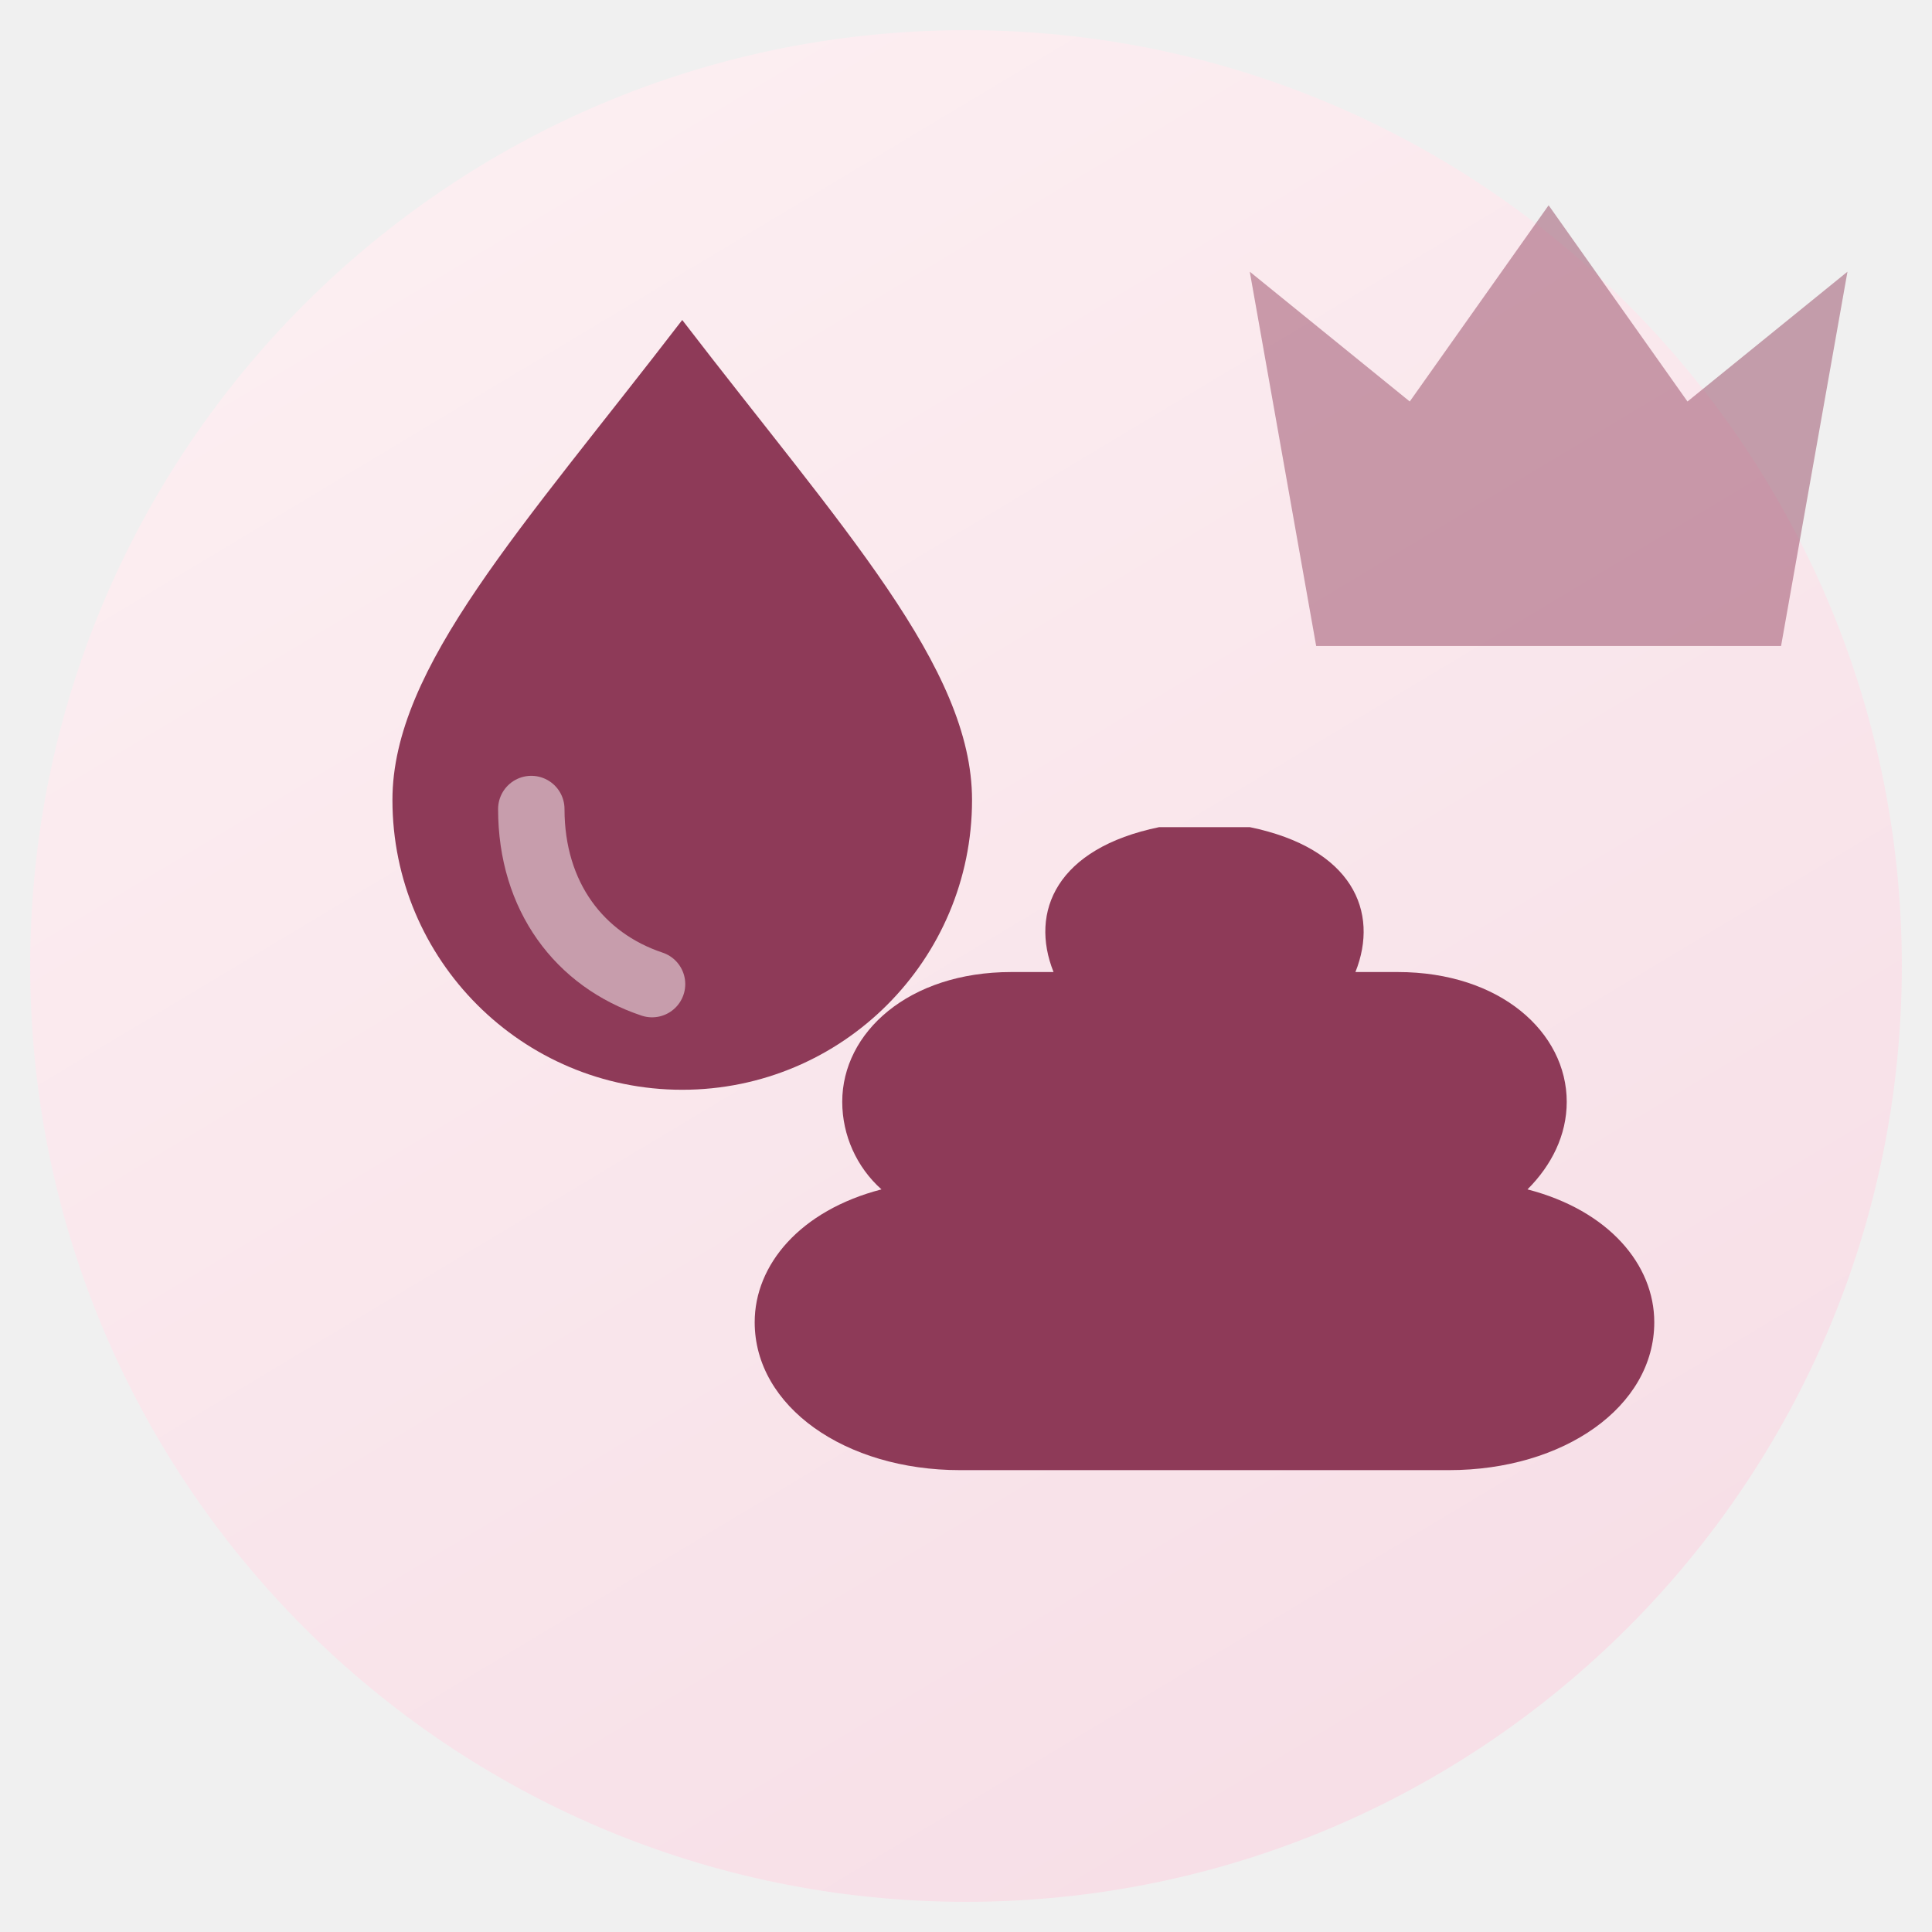
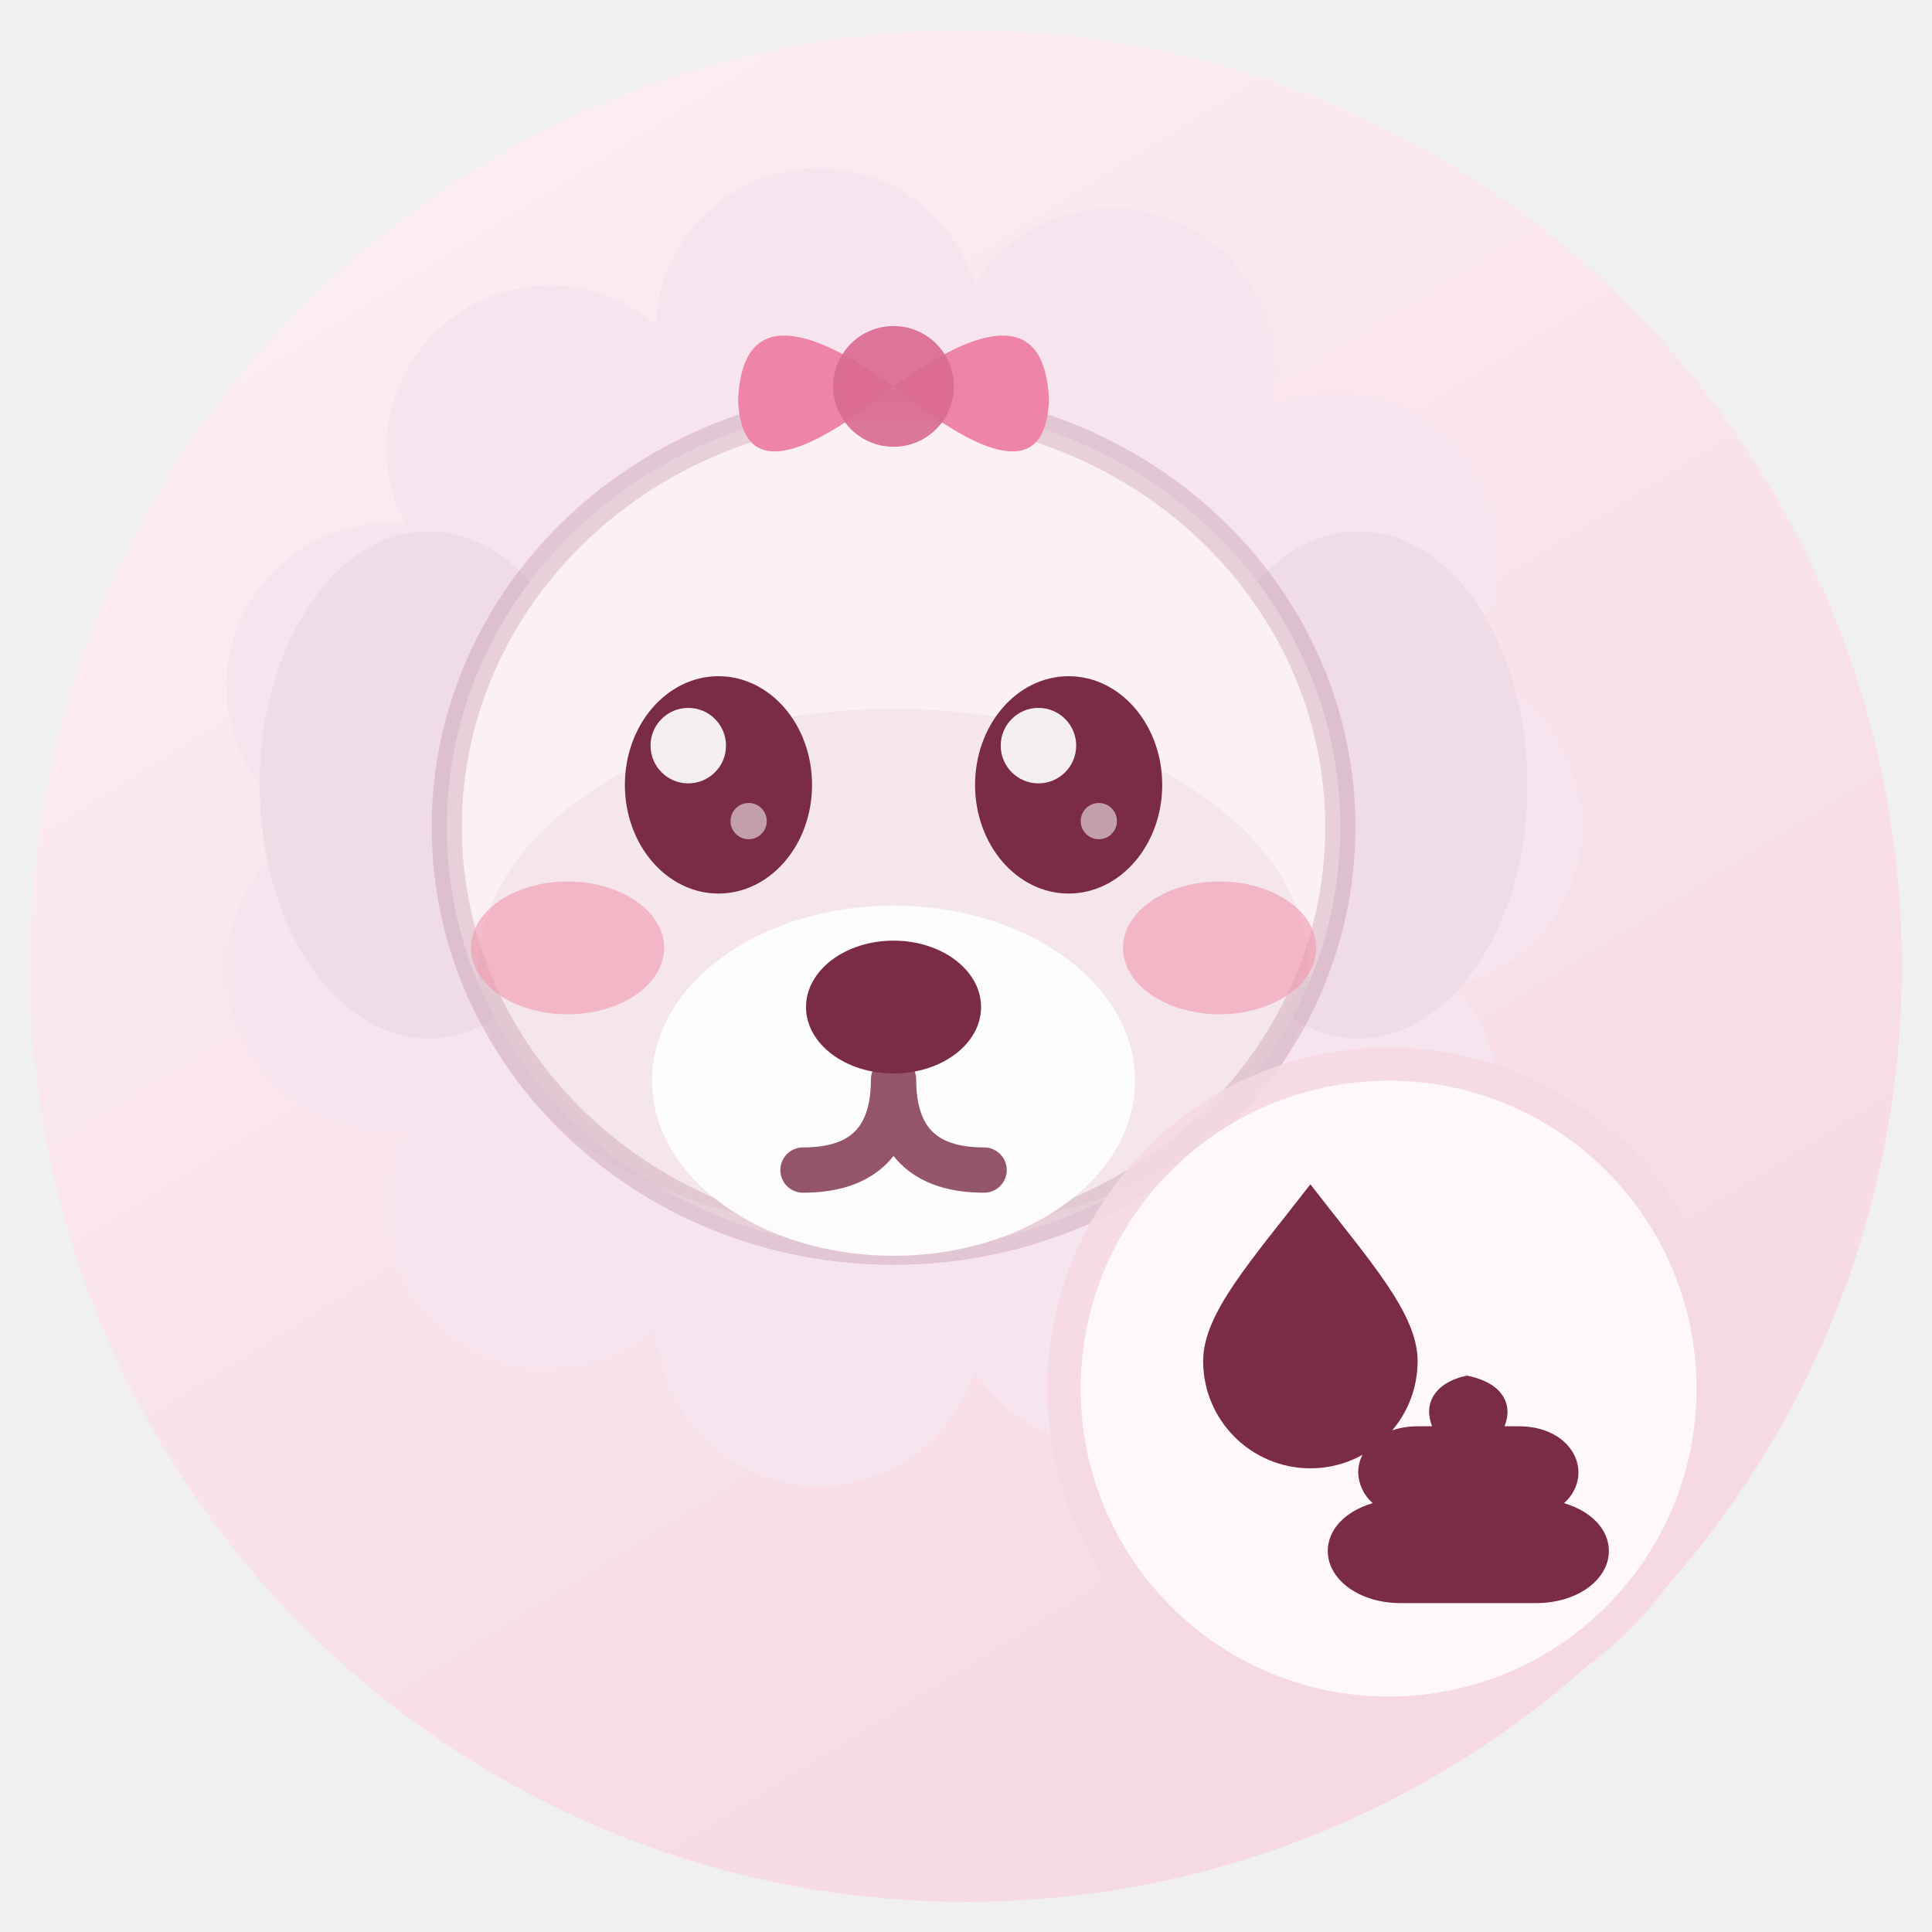
- <svg xmlns="http://www.w3.org/2000/svg" viewBox="0 0 64 64" width="64" height="64" role="img" aria-label="mixed (princess)">
+ <svg xmlns="http://www.w3.org/2000/svg" viewBox="0 0 64 64" width="64" height="64" role="img" aria-label="poodle — mixed">
  <defs>
-     <linearGradient id="d-princess-mixed" x1="0" y1="0" x2="0.6" y2="1">
+     <linearGradient id="d-princess-mixed" x1="0" y1="0" x2="0.62" y2="1">
      <stop offset="0" stop-color="#FDF1F3" />
-       <stop offset="1" stop-color="#F7DFE7" />
+       <stop offset="1" stop-color="#F6D9E3" />
    </linearGradient>
  </defs>
  <circle cx="32" cy="32" r="31" fill="url(#d-princess-mixed)" />
-   <path d="M43.6 21.4 41.4 9l5.3 4.3 4.6-6.5 4.6 6.5L61.2 9l-2.2 12.4Z" fill="#8E3A58" fill-opacity=".46" />
-   <path d="M22.6 10.6c5.3 6.9 9.6 11.5 9.6 15.9a9.6 9.6 0 0 1-19.2 0c0-4.4 4.3-9 9.6-15.9Z" fill="#8E3A58" />
-   <path d="M41.4 27.4c3.4.7 4.3 2.8 3.5 4.8h1.4c3.4 0 5.6 2 5.6 4.3 0 1.1-.5 2.1-1.3 2.9 2.7.7 4.2 2.5 4.2 4.4 0 2.8-3 4.9-6.8 4.9H31.8c-3.8 0-6.8-2.1-6.8-4.9 0-1.9 1.5-3.7 4.2-4.4a3.9 3.9 0 0 1-1.3-2.9c0-2.3 2.2-4.3 5.6-4.3h1.4c-.8-2 .1-4.1 3.5-4.8Z" fill="#8E3A58" />
-   <path d="M17.6 26.8c0 2.9 1.6 5 4 5.8" stroke="#fff" stroke-opacity=".5" stroke-width="2.2" fill="none" stroke-linecap="round" />
+   <circle cx="47" cy="27.4" r="5.4" fill="#F6E4EE" />
+   <circle cx="44.24" cy="36.37" r="5.4" fill="#F6E4EE" />
+   <circle cx="36.83" cy="42.5" r="5.4" fill="#F6E4EE" />
+   <circle cx="27.12" cy="43.83" r="5.4" fill="#F6E4EE" />
+   <circle cx="18.21" cy="39.95" r="5.4" fill="#F6E4EE" />
+   <circle cx="12.9" cy="32.08" r="5.4" fill="#F6E4EE" />
+   <circle cx="12.9" cy="22.72" r="5.4" fill="#F6E4EE" />
+   <circle cx="18.21" cy="14.85" r="5.4" fill="#F6E4EE" />
+   <circle cx="27.12" cy="10.97" r="5.4" fill="#F6E4EE" />
+   <circle cx="36.83" cy="12.3" r="5.4" fill="#F6E4EE" />
+   <circle cx="44.24" cy="18.43" r="5.4" fill="#F6E4EE" />
+   <ellipse cx="14.2" cy="26" rx="5.6" ry="8.4" fill="#F0DCE7" />
+   <ellipse cx="45" cy="26" rx="5.6" ry="8.4" fill="#F0DCE7" />
+   <ellipse cx="29.6" cy="27.4" rx="14.8" ry="14" fill="#FBF0F5" />
+   <ellipse cx="29.6" cy="32.16" rx="13.76" ry="8.68" fill="#F0DCE7" fill-opacity=".5" />
+   <ellipse cx="29.6" cy="27.4" rx="14.8" ry="14" fill="none" stroke="#7A2B48" stroke-opacity=".16" stroke-width="1" />
+   <path d="M29.6 12.8 q-4.99 -3.59 -5.15 0.47 q0.16 3.59 5.15 -0.47Z" fill="#EE85A8" />
+   <path d="M29.6 12.8 q4.99 -3.59 5.15 0.47 q-0.16 3.59 -5.15 -0.47Z" fill="#EE85A8" />
+   <circle cx="29.6" cy="12.8" r="2" fill="#D96A90" fill-opacity=".9" />
+   <ellipse cx="29.6" cy="35.8" rx="8" ry="5.8" fill="#FFFFFF" fill-opacity=".92" />
+   <ellipse cx="29.6" cy="33.36" rx="2.9" ry="2.2" fill="#7A2B48" />
+   <path d="M29.6 35.76 q0 3 -3 3M29.6 35.76 q0 3 3 3" fill="none" stroke="#7A2B48" stroke-width="1.5" stroke-linecap="round" stroke-linejoin="round" stroke-opacity=".8" />
+   <ellipse cx="23.8" cy="26" rx="3.1" ry="3.6" fill="#7A2B48" />
+   <circle cx="22.8" cy="24.7" r="1.25" fill="#fff" fill-opacity=".92" />
+   <circle cx="24.8" cy="27.2" r="0.6" fill="#fff" fill-opacity=".55" />
+   <ellipse cx="35.4" cy="26" rx="3.1" ry="3.6" fill="#7A2B48" />
+   <circle cx="34.4" cy="24.7" r="1.25" fill="#fff" fill-opacity=".92" />
+   <circle cx="36.4" cy="27.2" r="0.6" fill="#fff" fill-opacity=".55" />
+   <ellipse cx="18.8" cy="31.4" rx="3.2" ry="2.2" fill="#F09AB0" fill-opacity=".62" />
+   <ellipse cx="40.4" cy="31.4" rx="3.2" ry="2.2" fill="#F09AB0" fill-opacity=".62" />
+   <circle cx="46" cy="46" r="11.3" fill="#F6D9E3" fill-opacity=".85" />
+   <circle cx="46" cy="46" r="10.2" fill="#FFF8FA" />
+   <g transform="translate(38.32 38.32) scale(0.48)">
+     <path d="M10.6 1.9c4.1 5.3 7.4 8.9 7.4 12.2a7.4 7.4 0 0 1-14.8 0C3.2 10.8 6.5 7.2 10.6 1.9Z" fill="#7A2B48" />
+     <path d="M21.4 15.1c2.5.5 3.2 2 2.6 3.5h1c2.5 0 4.1 1.5 4.1 3.2 0 .8-.4 1.6-1 2.1 2 .6 3.1 1.9 3.1 3.3 0 2-2.2 3.6-5 3.6h-9.4c-2.8 0-5-1.6-5-3.6 0-1.4 1.1-2.7 3.1-3.3a2.9 2.9 0 0 1-1-2.1c0-1.7 1.6-3.2 4.1-3.2h1c-.6-1.5.1-3 2.4-3.5Z" fill="#7A2B48" />
+   </g>
</svg>
